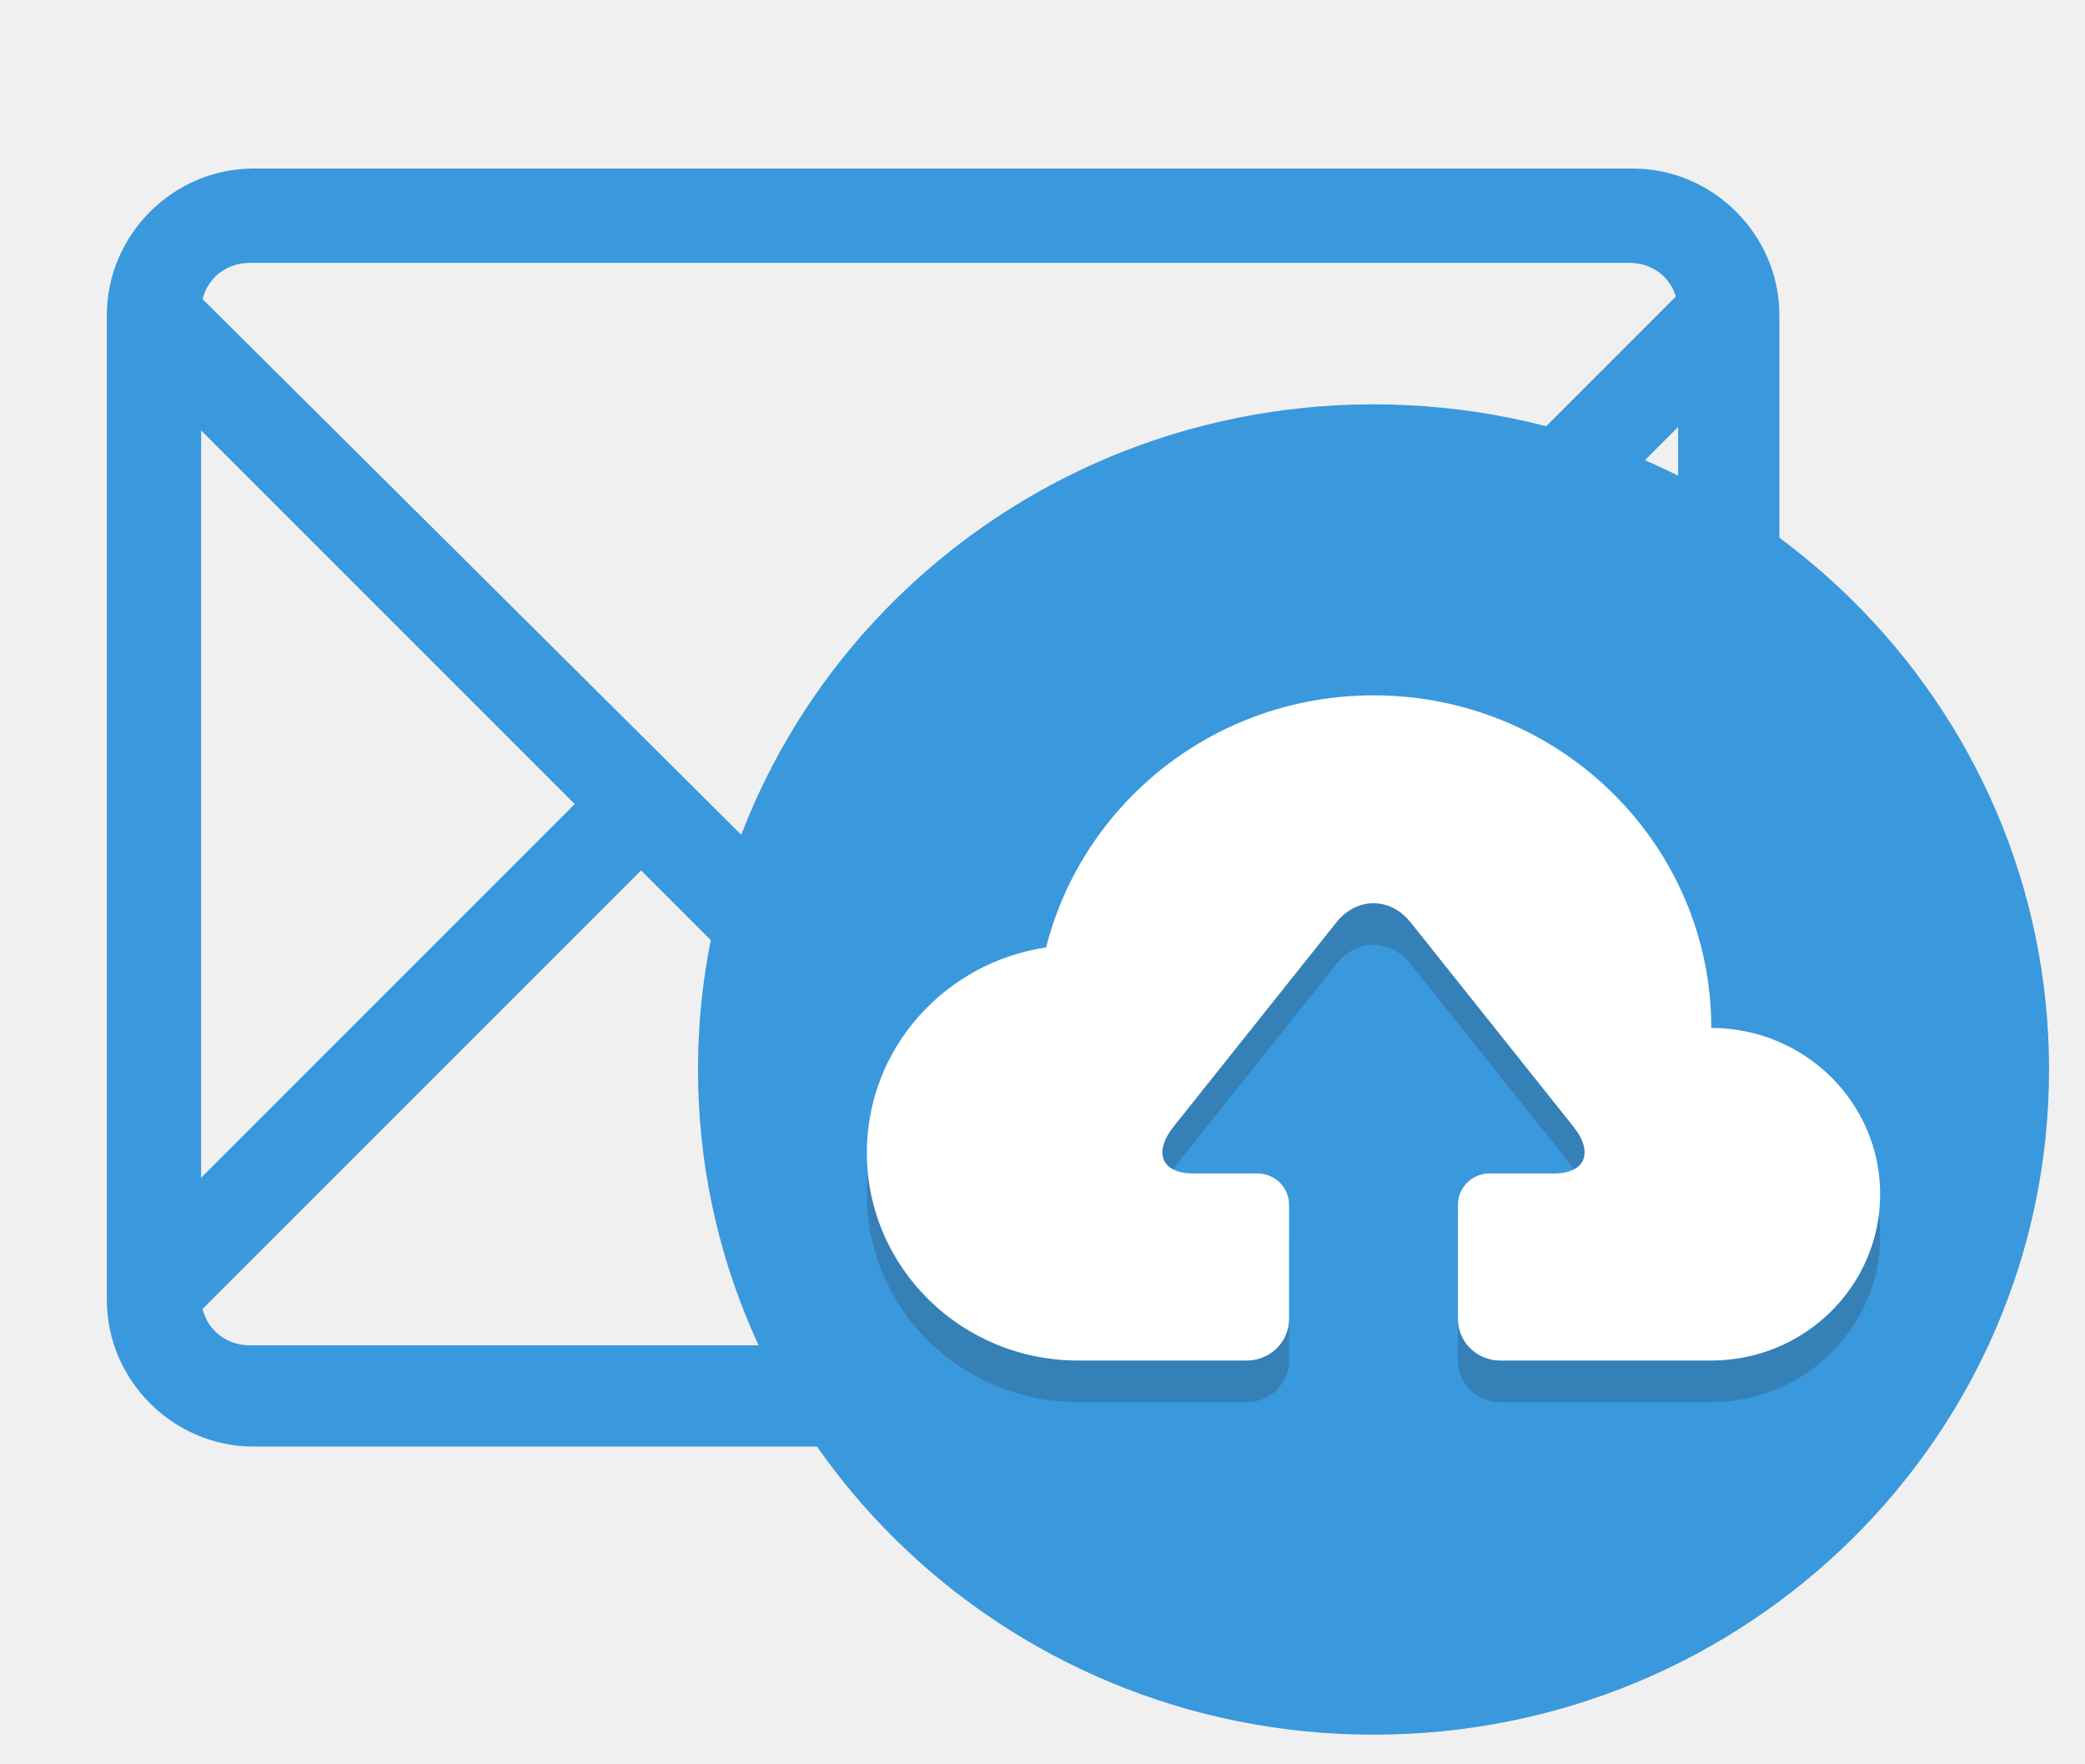
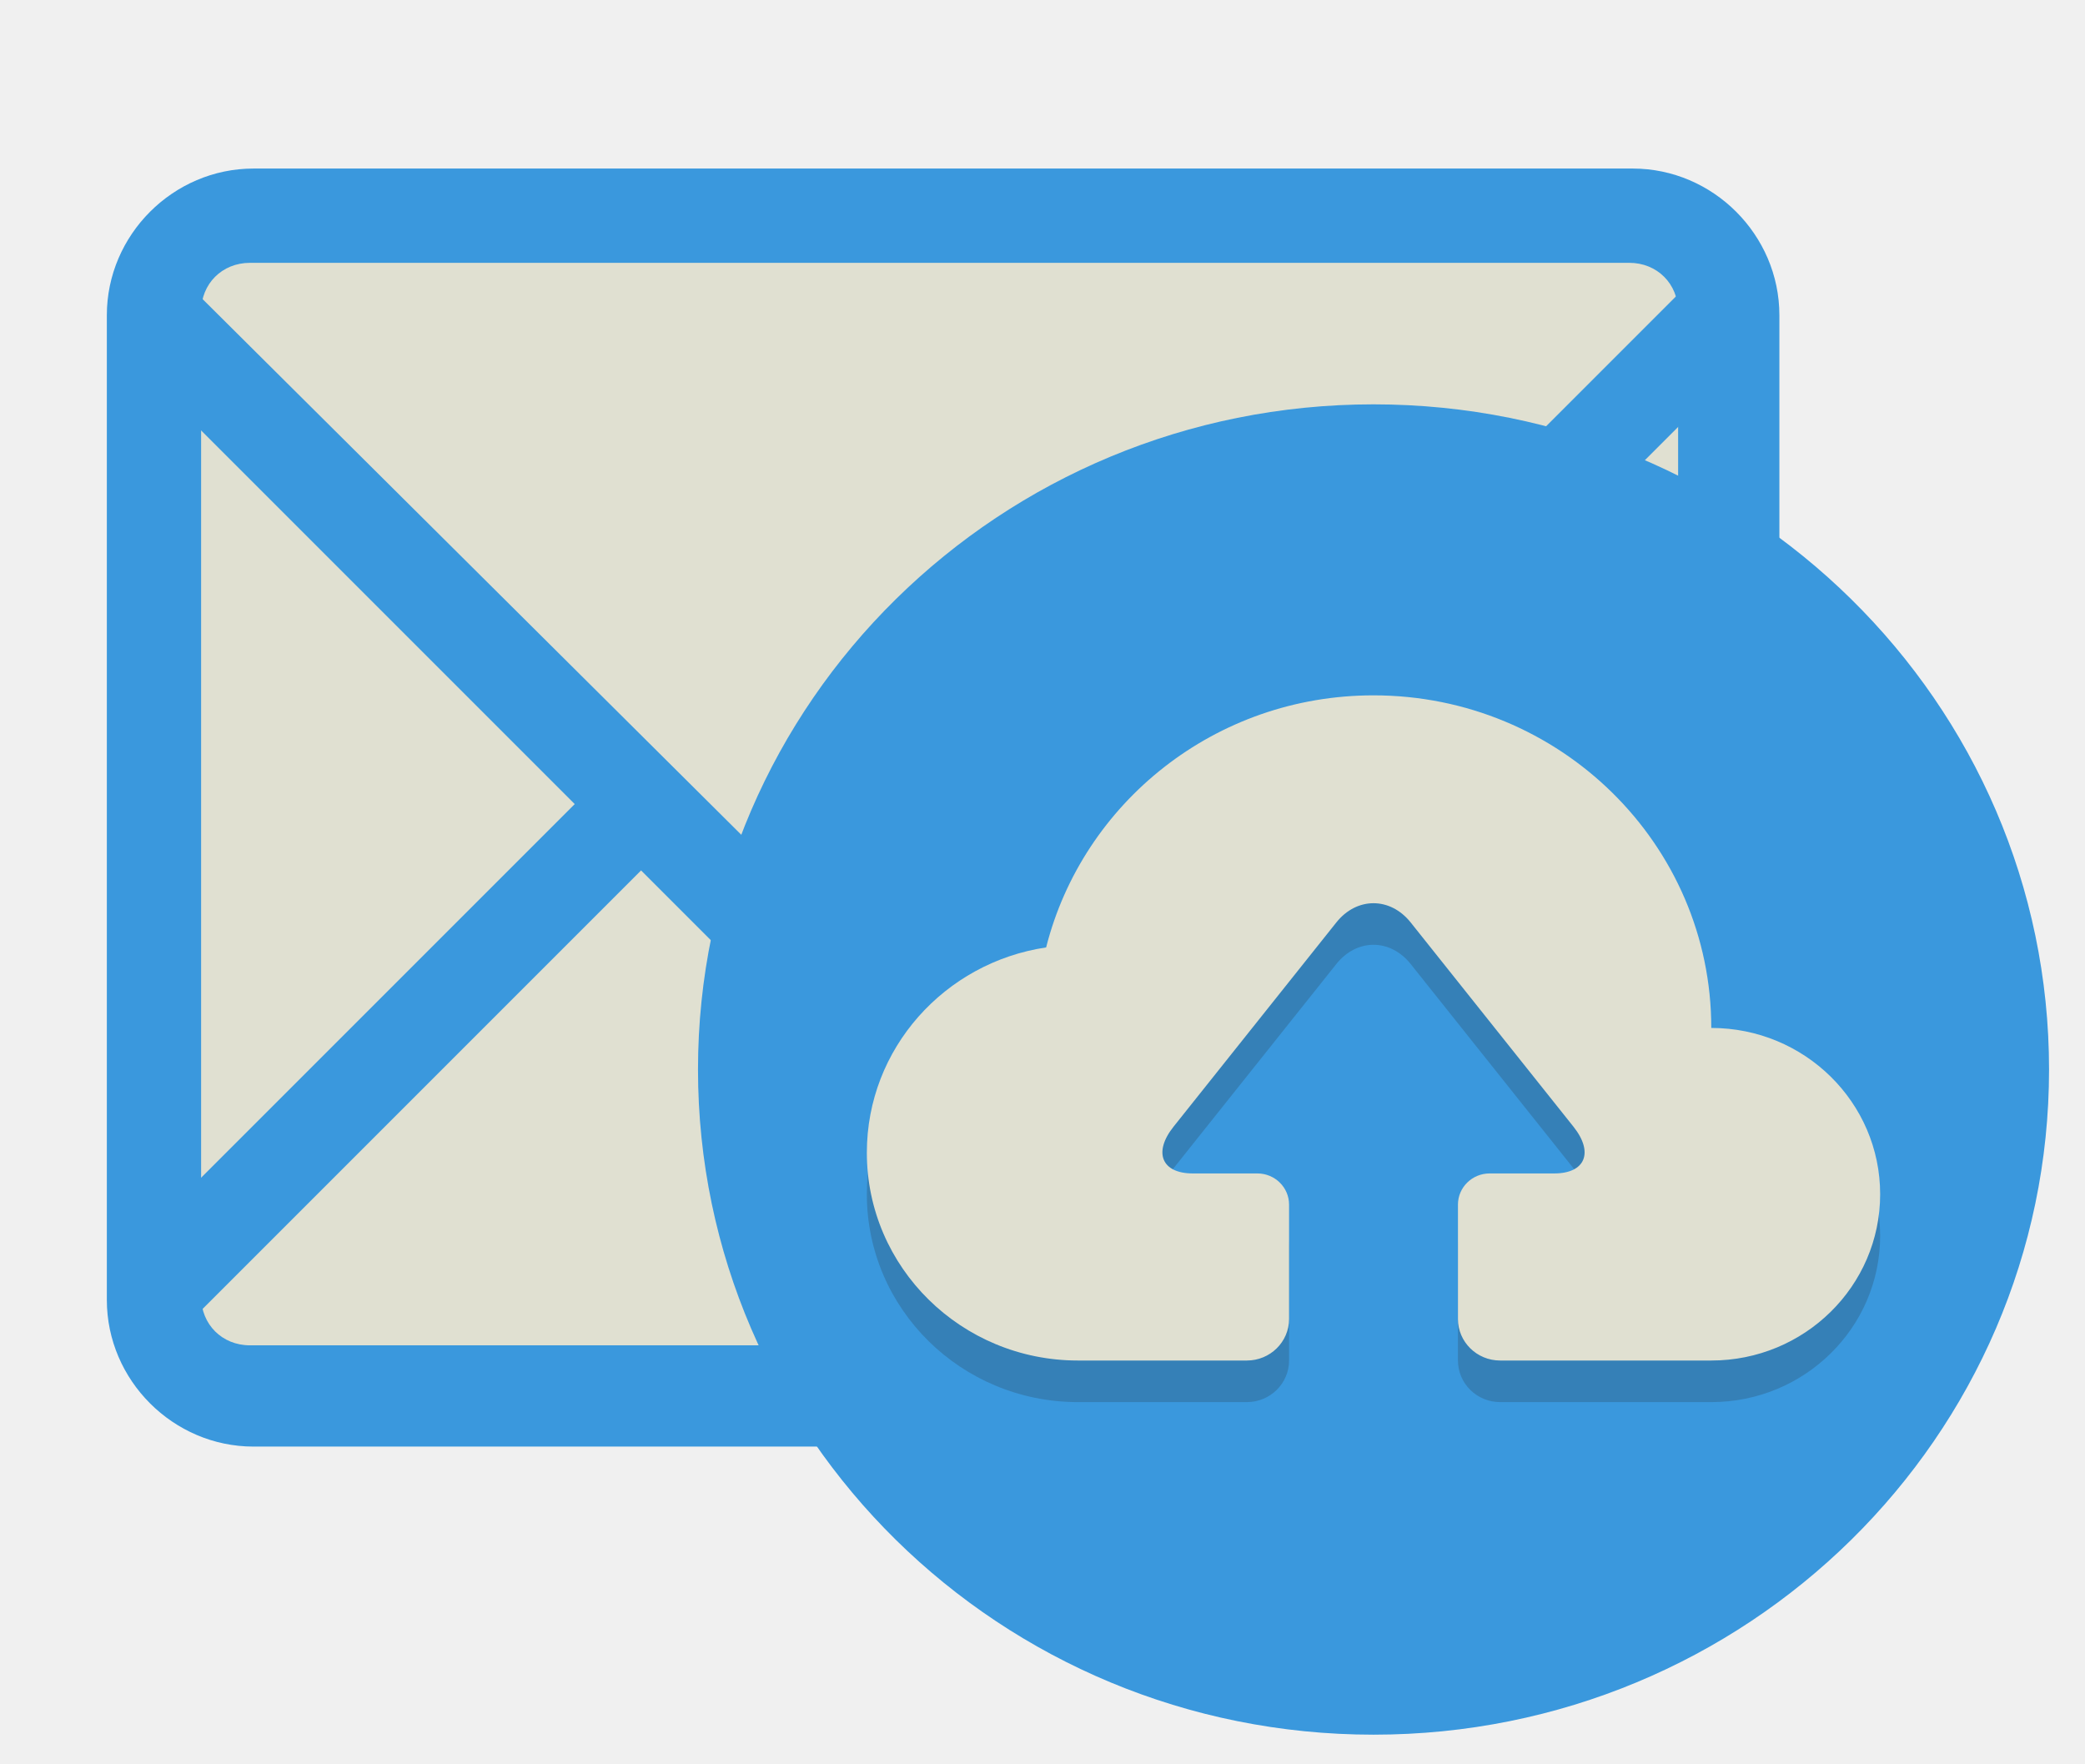
<svg xmlns="http://www.w3.org/2000/svg" version="1.1" id="Layer_1" x="0px" y="0px" width="571px" height="483px" viewBox="0 0 571 483" enable-background="new 0 0 571 483" xml:space="preserve">
+   <rect x="47.518" y="60.398" fill="#E0E0D1" width="428.677" height="322.152" />
  <g id="Layer_2">
</g>
  <g id="Layer_2_1_">
</g>
  <g>
    <g id="Icon-Envelope" transform="translate(78, 232)">
-       <path id="Fill-3" fill="#3A98DD" d="M404.523-138.033l-18.171-18.168L218.053,12.1c-21.037,21.037-56.418,21.037-77.456,0    l-168.3-167.345l-18.169,18.169L79.397-11.806L-45.872,113.461l18.168,18.17L97.565,6.362l24.862,24.861    c15.3,15.301,35.381,23.906,56.418,23.906c21.037,0,41.119-8.605,56.418-23.906l24.861-24.861l125.27,125.269l18.168-18.17    L278.299-11.808L404.523-138.033" />
-       <path id="Fill-4" fill="#3A98DD" d="M369.143,164.143H-8.578c-21.994,0-40.163-18.168-40.163-40.162v-269.664    c0-21.993,18.169-40.161,40.163-40.161h377.72c21.992,0,40.162,18.168,40.162,40.161v269.662    C409.305,145.975,391.135,164.143,369.143,164.143L369.143,164.143z M-9.534-160.025c-7.65,0-13.388,5.736-13.388,13.387v269.664    c0,7.648,5.738,13.388,13.388,13.388h377.719c7.65,0,13.388-5.736,13.388-13.388v-269.664c0-7.65-5.736-13.389-13.388-13.389    H-9.534V-160.025z" />
+       <path id="Fill-3" fill="#3A98DD" d="M404.523-138.033l-18.172-18.168L218.053,12.1c-21.037,21.037-56.418,21.037-77.456,0    l-168.3-167.345l-18.169,18.169L79.397-11.806L-45.872,113.461l18.168,18.17L97.565,6.362l24.862,24.861    c15.3,15.301,35.381,23.906,56.418,23.906c21.037,0,41.119-8.605,56.417-23.906l24.861-24.861l125.27,125.269l18.168-18.17    L278.299-11.808L404.523-138.033" />
+       <path id="Fill-4" fill="#3A98DD" d="M369.143,164.143H-8.578c-21.994,0-40.163-18.168-40.163-40.162v-269.664    c0-21.993,18.169-40.161,40.163-40.161h377.72c21.992,0,40.162,18.168,40.162,40.161v269.662    C409.305,145.975,391.135,164.143,369.143,164.143L369.143,164.143z M-9.534-160.025c-7.65,0-13.388,5.736-13.388,13.387v269.664    c0,7.648,5.738,13.389,13.388,13.389h377.719c7.65,0,13.389-5.736,13.389-13.389v-269.664c0-7.65-5.736-13.389-13.389-13.389    H-9.534V-160.025z" />
    </g>
  </g>
  <g id="Layer_1_1_">
    <g>
      <ellipse fill="#3A98DD" cx="376.155" cy="292.882" rx="185" ry="182.154" />
    </g>
    <g opacity="0.2">
      <g>
-         <path fill="#231F20" d="M468.653,292.883c0-50.304-41.42-91.079-92.504-91.079c-43.347,0-79.626,29.401-89.655,69.03     c-27.78,4.146-49.099,27.693-49.099,56.201c0,31.444,25.886,56.927,57.813,56.927h46.252c6.389,0,11.564-5.093,11.564-11.387     v-31.311c0-4.713-3.886-8.533-8.674-8.533h-17.697c-8.506,0-10.882-5.746-5.283-12.778l44.595-55.952     c5.601-7.03,14.764-7.03,20.367,0l44.595,55.952c5.594,7.032,3.227,12.778-5.287,12.778h-17.694c-4.784,0-8.671,3.82-8.671,8.533     v31.311c0,6.294,5.167,11.387,11.563,11.387h57.811c25.547,0,46.25-20.389,46.25-45.537     C514.899,313.271,494.2,292.883,468.653,292.883z" />
+         <path fill="#231F20" d="M468.653,292.883c0-50.304-41.42-91.079-92.504-91.079c-43.348,0-79.626,29.401-89.655,69.03     c-27.78,4.146-49.099,27.693-49.099,56.201c0,31.443,25.886,56.927,57.813,56.927h46.252c6.389,0,11.564-5.093,11.564-11.387     v-31.312c0-4.713-3.887-8.533-8.675-8.533h-17.696c-8.506,0-10.882-5.746-5.283-12.777l44.595-55.952     c5.602-7.03,14.765-7.03,20.367,0l44.595,55.952c5.595,7.031,3.228,12.777-5.287,12.777h-17.693c-4.784,0-8.671,3.82-8.671,8.533     v31.312c0,6.294,5.167,11.387,11.563,11.387h57.812c25.547,0,46.25-20.389,46.25-45.537     C514.899,313.271,494.2,292.883,468.653,292.883z" />
      </g>
    </g>
    <g>
      <g>
-         <path fill="#FFFFFF" d="M468.653,281.5c0-50.307-41.42-91.081-92.504-91.081c-43.347,0-79.626,29.401-89.655,69.028     c-27.78,4.143-49.099,27.694-49.099,56.208c0,31.439,25.886,56.92,57.813,56.92h46.252c6.389,0,11.564-5.089,11.564-11.384     v-31.309c0-4.714-3.886-8.538-8.674-8.538h-17.697c-8.506,0-10.882-5.746-5.283-12.782l44.595-55.947     c5.601-7.03,14.764-7.03,20.367,0l44.595,55.947c5.594,7.036,3.227,12.782-5.287,12.782h-17.694     c-4.784,0-8.671,3.824-8.671,8.538v31.309c0,6.292,5.167,11.384,11.563,11.384h57.811c25.547,0,46.25-20.388,46.25-45.54     C514.905,301.888,494.2,281.5,468.653,281.5z" />
+         <path fill="#E0E0D1" d="M468.653,281.5c0-50.307-41.42-91.081-92.504-91.081c-43.348,0-79.626,29.401-89.655,69.028     c-27.78,4.143-49.099,27.693-49.099,56.208c0,31.438,25.886,56.92,57.813,56.92h46.252c6.389,0,11.564-5.089,11.564-11.384     v-31.31c0-4.714-3.887-8.538-8.675-8.538h-17.696c-8.506,0-10.882-5.746-5.283-12.781l44.595-55.947     c5.602-7.03,14.765-7.03,20.367,0l44.595,55.947c5.595,7.035,3.228,12.781-5.287,12.781h-17.693     c-4.784,0-8.671,3.824-8.671,8.538v31.31c0,6.291,5.167,11.384,11.563,11.384h57.812c25.547,0,46.25-20.388,46.25-45.54     C514.905,301.889,494.2,281.5,468.653,281.5z" />
      </g>
    </g>
  </g>
  <g id="Layer_2_2_">
</g>
</svg>
